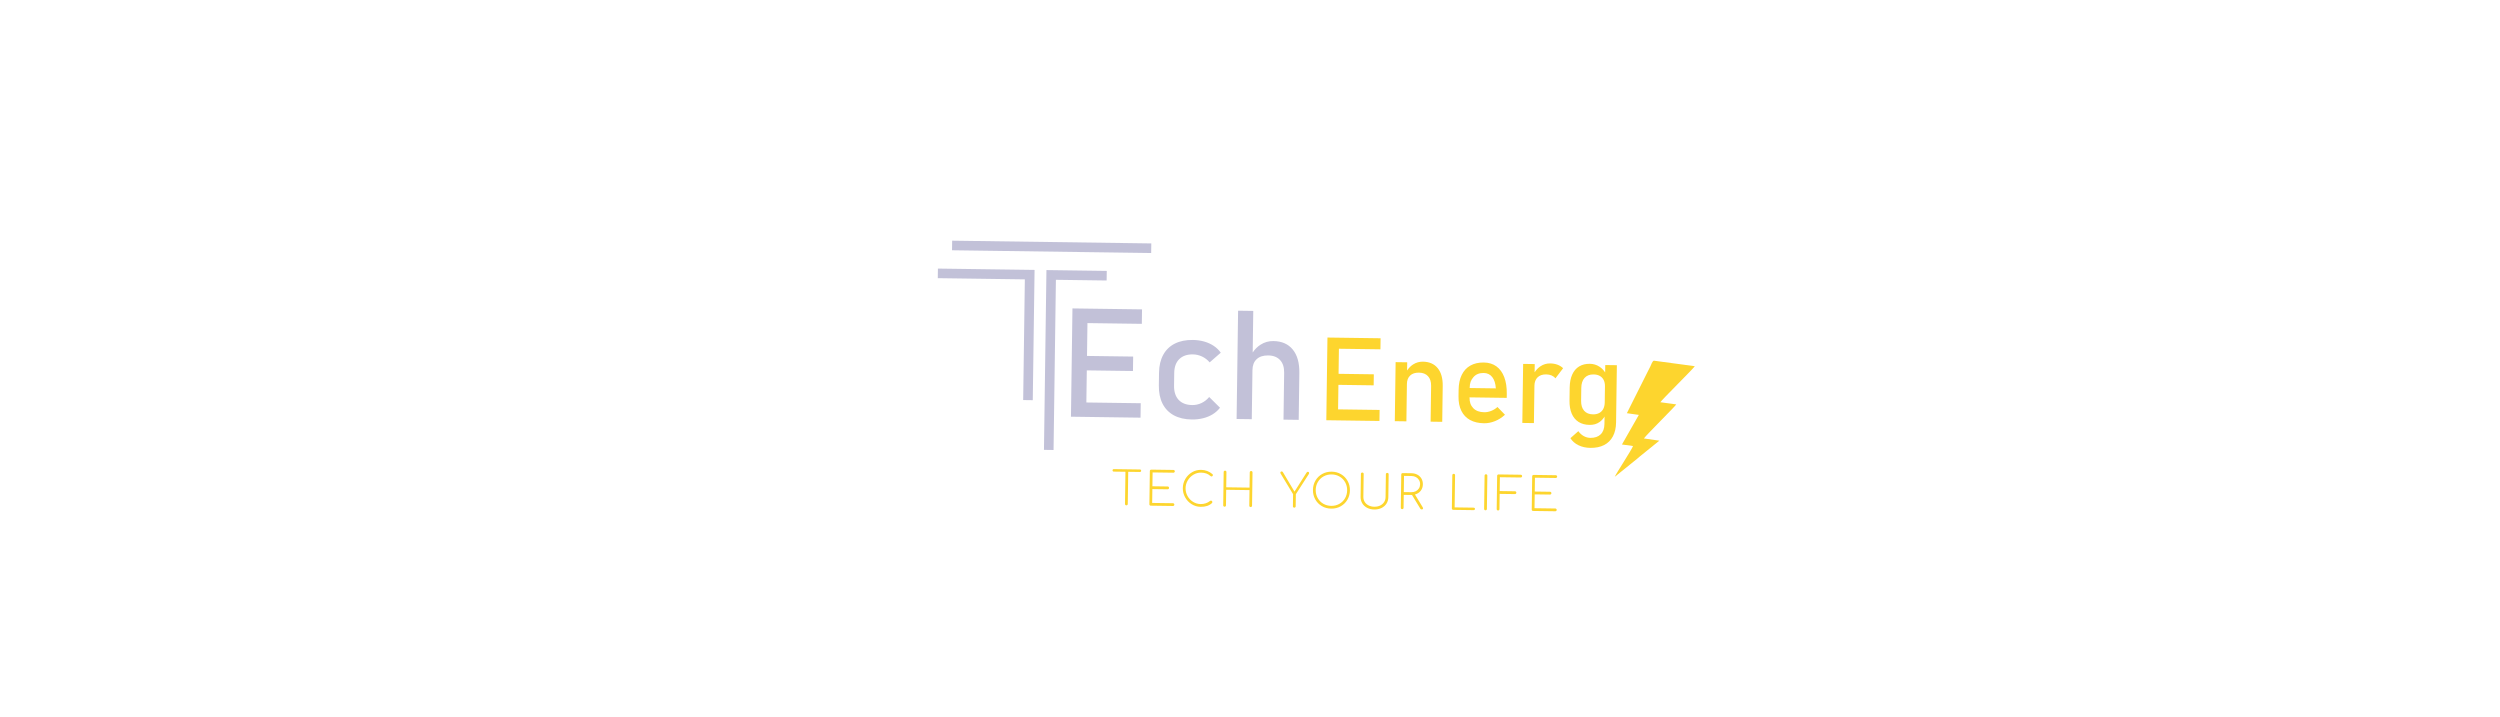
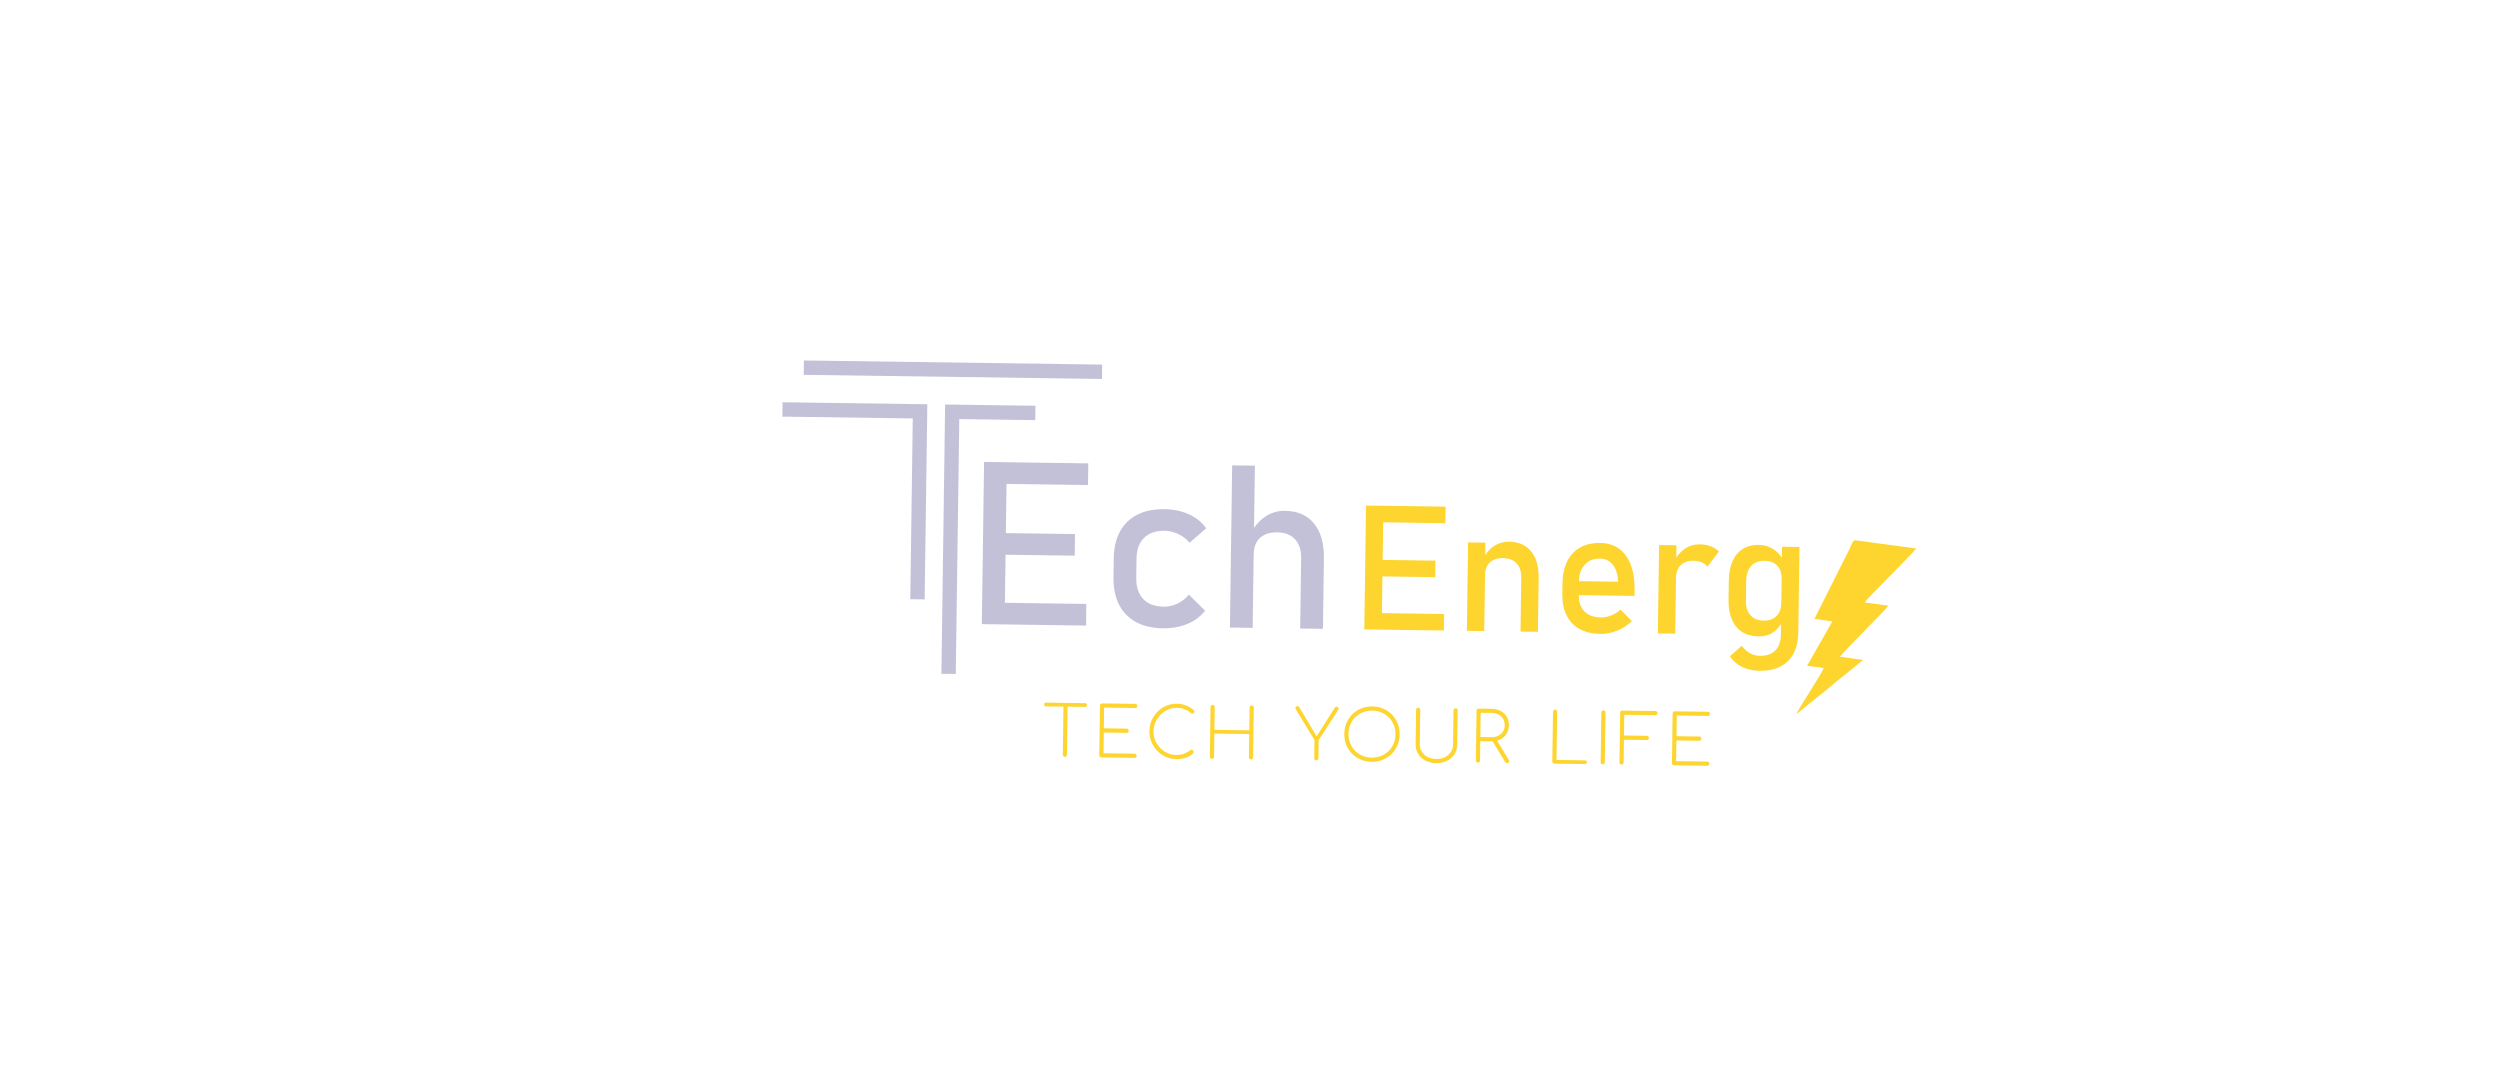
- <svg xmlns="http://www.w3.org/2000/svg" xml:space="preserve" width="700.686mm" height="200.903mm" version="1.1" style="shape-rendering:geometricPrecision; text-rendering:geometricPrecision; image-rendering:optimizeQuality; fill-rule:evenodd; clip-rule:evenodd" viewBox="0 0 26000.6 20000.28">
+ <svg xmlns="http://www.w3.org/2000/svg" xml:space="preserve" width="700.686mm" height="300.903mm" version="1.1" style="shape-rendering:geometricPrecision; text-rendering:geometricPrecision; image-rendering:optimizeQuality; fill-rule:evenodd; clip-rule:evenodd" viewBox="0 0 26000.6 20000.28">
  <defs>
    <style type="text/css">
   
    .fil2 {fill:#FDD52E}
    .fil1 {fill:#FDD52E;fill-rule:nonzero}
    .fil0 {fill:#C2C1D8;fill-rule:nonzero}
   
  </style>
  </defs>
  <g id="Camada_x0020_1">
    <path class="fil0" d="M8252.06 8608.15l218.46 3.02 1517.2 20.94 -5.57 403.59 -1517.2 -20.94 -12.65 916.42 1288.08 17.78 -5.56 402.87 -1288.08 -17.78 -12.36 895.85 1517.18 20.94 -5.56 402.87 -1517.18 -20.94 -218.48 -3.01 -205.69 -2.84 41.72 -3021.6 205.69 2.83zm-3562.1 -1892.81l5556.41 76.69 -3.71 267.69 -5556.39 -76.69 3.69 -267.69zm2898.39 823.91l1415.44 19.54 -3.7 267.69 -1415.43 -19.54 -65.53 4748.67 -267.71 -3.69 65.56 -4748.67 3.69 -267.7 267.68 3.7zm-916.83 3623.17l46.48 -3367.44 -2429.33 -33.53 3.69 -267.69 2429.34 33.53 267.68 3.69 -3.69 267.7 -46.47 3367.43 -267.7 -3.69zm4705.41 542.25c-196.48,-2.71 -364.07,-41.9 -502.08,-116.88 -138.01,-75.69 -242.94,-183.56 -314.77,-325.01 -71.12,-140.75 -105.68,-310.06 -102.95,-507.97l4.91 -355.35c2.7,-195.76 41.89,-361.93 116.85,-499.24 75.67,-138.01 183.54,-242.22 323.55,-312.66 140.05,-71.13 308.65,-104.98 505.13,-102.27 112.07,1.55 217.55,16.48 316.48,44.81 98.94,28.33 187.06,68.56 265.79,121.43 78.02,52.15 143.11,115.48 194.61,189.26l-309.5 270.29c-60.05,-70.36 -130.25,-124.54 -211.99,-163.27 -81.07,-37.99 -165.92,-58.33 -254.59,-59.56 -163.14,-2.25 -290.71,42.1 -382.08,132.36 -91.34,90.25 -137.79,218.03 -140.09,384.71l-4.92 355.35c-2.33,170.24 40.52,302.07 127.93,396.22 88.07,94.14 215.09,142.72 379.64,144.99 90.09,1.25 176.21,-18.14 258.33,-56.72 82.83,-39.3 153.83,-95.09 214.44,-168.02l301.62 299.29c-54.91,71.59 -122.41,131.67 -201.85,181.65 -80.14,49.27 -169.33,86.36 -269,111.22 -99.64,24.87 -204.12,36.91 -315.46,35.37zm2576.18 -1303.13c2.1,-152.5 -35.28,-270.78 -113.59,-354.86 -77.57,-84.08 -187.64,-127.46 -330.2,-129.43 -139.04,-1.92 -245.94,32.8 -322.83,104.09 -76.17,70.6 -115.88,172.22 -117.7,303.44l-18.93 1371.77 -423.44 -5.84 41.71 -3021.6 423.43 5.84 -16.02 1160.08c60.86,-91.06 134.22,-163.96 220.84,-218.67 108.07,-68.76 227.01,-101.87 357.49,-100.07 234.08,3.24 413.89,82.33 540.16,237.31 126.27,154.99 187.12,372.2 183.28,651.67l-18.08 1309.35 -424.16 -5.85 18.04 -1307.23z" />
    <polygon class="fil1" points="15161.53,9417.86 15318.63,9420.03 15485.44,9422.33 16644.03,9438.32 16639.76,9746.51 15481.2,9730.52 15471.53,10430.33 16455.16,10443.9 16450.9,10751.55 15467.29,10737.98 15457.85,11422.08 16616.41,11438.07 16612.17,11745.72 15453.59,11729.73 15286.77,11727.43 15129.68,11725.26 " />
    <path class="fil1" d="M17063.36 10104.49l323.34 4.47 -3.16 229.24c46.49,-71.07 102.53,-127.84 168.67,-170.07 82.54,-52.51 173.34,-78.33 273.03,-76.96 178.73,2.47 316.05,62.87 412.46,181.22 96.43,118.35 142.9,284.22 139.95,497.62l-13.79 999.89 -323.91 -4.47 13.78 -998.25c1.59,-116.45 -26.94,-206.78 -86.75,-270.98 -59.24,-64.21 -143.29,-97.34 -252.15,-98.85 -106.17,-1.46 -187.8,25.59 -246.54,81.13 -58.19,54.98 -88.54,133.66 -89.94,234.96l-14.39 1042.66 -323.33 -4.47 22.73 -1647.14z" />
    <path class="fil1" d="M19129.36 10826.44l730.13 10.08 0 0c-7.89,-134.46 -41.11,-239.47 -99.66,-314.49 -58.58,-75.59 -138.2,-114.06 -238.95,-115.45 -122.43,-1.69 -218.31,37.07 -286.58,116.85 -68.27,79.23 -102.92,155.67 -104.94,303.01zm-3.61 260.54c-1.88,136.5 33.17,227.44 103.65,301.01 71.04,74.13 172.9,112.37 305.05,114.19 65.55,0.91 130.74,-11.73 195.56,-37.4 64.82,-25.1 123.3,-61.67 174.85,-108.63l0 0 209.4 215.79 0 0c-82.34,76.88 -174.71,136.28 -277.12,177.67 -101.88,41.38 -204.55,61.63 -306.93,60.22 -152.21,-2.1 -282.35,-32.6 -389.34,-90.96 -106.99,-58.91 -188.15,-143.99 -242.96,-255.28 -55.36,-111.27 -81.68,-244.91 -79.51,-401.44l2.55 -185.79c2.25,-163.03 31.26,-301.86 87.56,-416.48 55.75,-114.63 136.05,-201.27 240.87,-259.95 104.28,-58.7 229.81,-87.31 375.52,-85.3 137.58,1.9 254.65,38.19 351.18,107.78 96.01,70.13 168.85,170.81 218.5,301.51 49.68,130.73 72.98,287.6 70.45,469.58l-1.47 107.81 -1037.81 -14.33z" />
    <path class="fil1" d="M20621.4 10153.6l323.35 4.47 -3.16 229.7c46.26,-70.35 101.57,-126.83 165.95,-169.49 81.46,-53.6 170.67,-79.45 267.61,-78.11 75.3,1.04 143.39,12.81 203.76,35.32 60.36,22.51 113,55.18 157.91,98.07l-214.65 283.09c-28.2,-35.63 -64.12,-62.66 -107.22,-81.12 -43.08,-18.49 -92.78,-28.39 -150.21,-29.18 -102.38,-1.41 -182.37,26.21 -240.03,81.76 -57.11,56.1 -86.92,134.22 -88.3,234.44l-14.4 1042.66 -323.33 -4.47 22.72 -1647.14z" />
    <path class="fil1" d="M22475.6 11855.35c-120.78,-1.66 -223.32,-29.62 -307.65,-82.78 -84.31,-53.73 -148.25,-130.98 -191.29,-232.35 -43.01,-100.81 -63.55,-221.91 -61.6,-362.74l5 -362.9c1.97,-141.91 25.31,-262.93 70.01,-362.54 44.72,-100.16 109.15,-175.65 192.74,-227.05 83.6,-50.85 183.62,-76.01 300.08,-74.4 97.49,1.35 186.51,28.03 266.52,80.06 63.14,41.07 116.67,94.51 160.31,160.81l2.84 -206.23 323.91 4.47 -22.05 1597.85c-2.1,151.12 -31.52,280.73 -88.8,387.75 -56.72,107.02 -138.57,188.23 -245.5,242.56 -106.39,54.88 -234.06,80.74 -383.56,78.67 -123.5,-1.7 -234.22,-25.98 -331.08,-73.37 -97.4,-47.4 -172.33,-113.43 -225.36,-197.59l221.58 -195.22c41.98,58.55 91.74,104.2 149.8,136.95 58.6,32.24 119.57,49.33 184.04,50.22 124.03,1.71 220.37,-31.09 289.01,-98.39 68.65,-67.32 103.58,-163.26 105.29,-288.39l2.9 -209.53c-33.58,60.51 -80.53,112.22 -140.84,155.07 -75.49,54.22 -167.41,80.58 -276.3,79.07zm428.7 -1072.15l0.05 -3.25c0.54,-67.97 -11.11,-127.16 -35.48,-176.55 -24.8,-49.64 -61.1,-88.08 -108.94,-114.74 -47.84,-26.66 -105.63,-40.46 -174.41,-41.4 -107.24,-1.49 -190.05,30.96 -250,96.76 -59.41,65.82 -89.97,159.12 -91.63,279.36l-4.95 358.57c-1.64,119.7 26.34,212.73 83.94,278.54 58.13,65.8 140.01,99.44 247.26,100.92 68.78,0.95 126.92,-11.79 175.51,-38.2 48.58,-26.43 85.94,-64.37 112.12,-114.93 25.73,-49.78 39.02,-109.17 40.37,-178.69l0.05 -3.33 6.11 -443.06z" />
    <path class="fil2" d="M23515.83 11529.01l333.55 47.31 -471.02 825.93 309.02 42.19c-31.74,100.1 -476.34,770.54 -509.17,859.49l620.65 -500.77c27.95,-24.13 48.56,-42.5 76.88,-65.97l545.73 -441.46 -431.41 -62.37c96.06,-126.3 870.21,-890.55 903.5,-950.06l-443.8 -60.27c38.35,-66.78 889.93,-904.41 961.57,-1004.77l-1137.75 -153.96c-41.76,-5.63 -83.94,121.71 -103.15,160.26 -32.77,65.77 -62.9,123.41 -94.66,186.83l-559.94 1117.62z" />
    <path class="fil1" d="M9929.15 13099.33c10.26,0.14 18.56,3.47 25,9.99 6.35,6.52 9.45,14.92 9.31,25.26 -0.16,10.26 -3.49,18.65 -10.01,24.99 -6.6,6.35 -15,9.45 -25.25,9.31l-325.85 -4.5 -12.39 897.57c-0.16,11.13 -3.93,20.3 -11.35,27.5 -7.39,7.2 -16.67,10.73 -27.8,10.57 -11.11,-0.15 -20.38,-3.93 -27.58,-11.33 -7.1,-7.41 -10.64,-16.67 -10.48,-27.8l12.39 -897.58 -325.85 -4.49c-10.27,-0.14 -18.66,-3.48 -24.99,-10 -6.35,-6.52 -9.46,-15 -9.31,-25.26 0.14,-10.35 3.47,-18.65 10,-24.99 6.52,-6.35 15,-9.45 25.26,-9.31l728.9 10.07zm301.98 1010.08c-11.22,-0.15 -20.38,-3.93 -27.58,-11.33 -7.2,-7.41 -10.74,-16.67 -10.57,-27.8l12.81 -928.53c0.15,-11.13 3.94,-20.29 11.33,-27.49 7.41,-7.21 16.68,-10.73 27.88,-10.58l619.38 8.55c10.34,0.15 19.24,3.92 26.88,11.33 7.64,7.41 11.34,16.68 11.18,27.81 -0.13,10.34 -4.08,19.25 -11.93,26.88 -7.85,7.63 -16.86,11.42 -27.21,11.27l-580.75 -8.01 -5.33 386.27 426.26 5.89c11.13,0.15 20.3,3.93 27.5,11.33 7.2,7.41 10.72,16.67 10.57,27.89 -0.16,11.13 -3.93,20.47 -11.35,28.1 -7.4,7.64 -16.68,11.43 -27.81,11.27l-426.26 -5.88 -5.33 386.28 580.76 8.01c10.35,0.14 19.24,4.18 26.87,12.02 7.63,7.76 11.34,16.86 11.19,27.2 -0.14,11.13 -4.1,20.29 -11.93,27.49 -7.85,7.2 -16.86,10.72 -27.2,10.58l-619.36 -8.55zm1390.86 32.07c-90.14,-1.24 -173.46,-25.79 -250.1,-73.63 -76.66,-47.84 -137.16,-111.8 -181.53,-191.81 -44.46,-80.09 -65.98,-166.04 -64.71,-257.85 1.27,-91.9 24.97,-177.05 71.1,-255.37 46.21,-78.4 108.02,-140.42 185.52,-186.13 77.41,-45.72 162.16,-67.94 253.97,-66.67 120.24,1.66 225.69,41.29 316.53,118.98 7.65,6.1 11.37,14.76 11.2,25.89 -0.13,10.35 -3.65,19.51 -10.64,27.59 -6.97,7.99 -16.51,11.95 -28.5,11.78 -9.48,-0.13 -20.11,-5.41 -32.04,-15.83 -64.41,-59.33 -150.24,-89.73 -257.62,-91.21 -75.55,-1.04 -146.42,18.15 -212.63,57.68 -66.28,39.43 -119.19,92.52 -158.71,159.37 -39.54,66.93 -59.92,138.57 -60.97,214.99 -1.09,78.94 17.02,152.41 54.34,220.31 37.24,67.91 88.4,122.09 153.59,162.47 65.09,40.38 135.85,61.1 212.28,62.15 101.29,1.4 190.56,-28.67 267.85,-90.3 6.06,-4.18 12.52,-6.27 19.4,-6.17 10.34,0.14 19.5,4.09 27.57,11.94 8.06,7.86 12.01,17.39 11.87,28.52 -0.17,11.21 -3.33,20.12 -9.43,26.91 -74.82,72.88 -180.96,108.29 -318.34,106.39zm668.93 -3.64c-11.21,-0.15 -20.38,-3.93 -27.58,-11.33 -7.21,-7.41 -10.72,-16.67 -10.58,-27.8l12.82 -928.53c0.16,-11.13 3.93,-20.29 11.34,-27.49 7.4,-7.21 16.66,-10.73 27.89,-10.58 11.13,0.16 20.28,3.94 27.5,11.34 7.2,7.4 10.72,16.67 10.56,27.8l-5.87 424.96 650.33 8.98 5.86 -424.96c0.15,-11.13 3.94,-20.3 11.33,-27.5 7.4,-7.2 16.68,-10.73 27.81,-10.57 10.34,0.14 19.34,3.92 26.88,11.32 7.64,7.41 11.42,16.68 11.27,27.81l-12.81 928.53c-0.17,11.13 -4.2,20.29 -12.03,27.48 -7.75,7.2 -16.86,10.73 -27.2,10.58 -11.13,-0.15 -20.29,-3.93 -27.5,-11.33 -7.2,-7.41 -10.73,-16.67 -10.56,-27.8l5.99 -434.01 -650.33 -8.97 -5.99 434c-0.14,11.13 -3.93,20.3 -11.33,27.5 -7.4,7.2 -16.67,10.73 -27.8,10.57zm2324.25 -973.84c10.34,0.15 18.64,3.65 24.98,10.61 6.34,6.96 9.44,15.61 9.29,25.95 -0.13,9.39 -2.42,17.54 -6.76,24.35l-363.27 564.29 -4.66 337.42c-0.16,11.12 -3.93,20.29 -11.35,27.49 -7.39,7.2 -16.66,10.73 -27.88,10.57 -11.13,-0.15 -20.3,-3.93 -27.5,-11.33 -7.2,-7.41 -10.72,-16.67 -10.56,-27.8l4.66 -337.42 -347.56 -574.1c-5,-9.55 -7.5,-17.67 -7.41,-24.54 0.15,-10.35 3.74,-18.9 10.7,-25.68 6.96,-6.77 15.97,-10.04 27.19,-9.88 11.13,0.15 21.31,5.42 30.64,15.9l326.01 547.98 335.76 -529.89c6.21,-9.31 12.03,-15.66 17.65,-19.06 5.69,-3.32 12.33,-4.96 20.07,-4.86zm650.68 1027.77c-97.02,-1.34 -184.44,-25.06 -262.41,-71.27 -77.89,-46.12 -138.85,-108.79 -182.88,-187.92 -43.96,-79.21 -65.26,-167.33 -63.92,-264.27 1.33,-96.16 25.04,-183.22 71.17,-261.2 46.21,-77.88 108.87,-138.84 188.01,-182.88 79.2,-43.95 167.24,-65.26 264.26,-63.92 96.16,1.33 183.22,25.05 261.2,71.17 77.88,46.21 138.84,108.88 182.88,188.01 43.95,79.21 65.27,166.9 63.95,263.05 -1.34,96.94 -25.08,184.44 -71.19,262.41 -46.22,77.89 -108.89,138.85 -188,182.8 -79.22,44.04 -166.91,65.35 -263.07,64.02zm1.07 -77.29c81.54,1.13 156.15,-16.88 223.61,-54.21 67.48,-37.25 120.81,-89.12 159.89,-155.54 39.19,-66.41 59.26,-140.92 60.4,-223.25 1.11,-81.64 -16.9,-156.15 -54.23,-223.62 -37.25,-67.47 -89.11,-120.8 -155.54,-159.89 -66.41,-39.18 -140.48,-59.33 -222.02,-60.46 -82.43,-1.13 -157.37,16.96 -224.85,54.29 -67.47,37.25 -120.79,89.12 -159.89,155.54 -39.18,66.41 -59.33,140.4 -60.44,222.03 -1.14,82.34 16.95,157.37 54.27,224.84 37.25,67.47 89.13,120.8 155.54,159.89 66.41,39.18 140.84,59.25 223.26,60.38zm1200.7 101.62c-74.69,-1.03 -141.26,-16.73 -199.62,-47.19 -58.46,-30.46 -103.61,-72.3 -135.48,-125.52 -31.88,-53.23 -47.4,-113.79 -46.45,-181.6l8.8 -638.75c0.17,-12 3.96,-21.43 11.36,-28.2 7.39,-6.76 16.65,-10.03 27.88,-9.87 11.98,0.16 21.34,3.68 28.11,10.65 6.77,6.96 10.11,16.48 9.94,28.48l-8.8 638.75c-0.72,52.34 11.75,99.3 37.35,140.87 25.61,41.57 61.67,74.33 108.12,98.1 46.46,23.86 99.78,36.16 159.84,36.99 60.09,0.83 113.72,-10 160.8,-32.56 47.1,-22.48 84.24,-54.23 111.4,-95.08 27.17,-40.84 41.12,-87.43 41.84,-139.77l8.83 -638.75c0.16,-12 3.94,-21.42 11.33,-28.19 7.41,-6.77 16.67,-10.03 27.88,-9.88 12.01,0.17 21.44,3.69 28.21,10.65 6.77,6.97 10.03,16.49 9.87,28.49l-8.83 638.75c-0.92,67.81 -18.27,127.92 -52.05,180.24 -33.76,52.32 -80.33,92.89 -139.5,121.73 -59.18,28.83 -126.15,42.69 -200.83,41.66zm1352.24 -61.16c6.69,12.09 9.95,21.96 9.84,29.7 -0.13,9.48 -3.88,16.73 -11.26,21.76 -7.27,5.03 -17.84,7.49 -31.58,7.3 -8.59,-0.12 -15.44,-1.95 -20.52,-5.41 -5.18,-3.55 -9.79,-8.75 -13.96,-15.67l-231.78 -381.9 -23.12 -0.32 -207.36 -2.86 -4.97 360.63c-0.16,11.12 -3.76,20.29 -10.73,27.5 -6.97,7.21 -16.41,10.73 -28.4,10.56 -11.23,-0.15 -20.38,-3.93 -27.59,-11.33 -7.2,-7.41 -10.73,-16.67 -10.57,-27.8l12.82 -928.53c0.16,-11.99 3.94,-21.42 11.33,-28.19 7.41,-6.76 16.67,-10.03 27.88,-9.87l245.95 3.39c61.83,0.85 117.02,14.49 165.53,40.9 48.6,26.41 86.35,63.01 113.19,109.73 26.83,46.81 39.84,99.77 39.01,158.98 -0.97,70.42 -21.36,130.92 -61.1,181.41 -39.84,50.59 -92.82,84.81 -159.26,102.76l216.65 357.26zm-321.31 -421.74c47.2,0.65 89.41,-8.25 126.54,-26.61 37.2,-18.44 66.52,-44.64 88.04,-78.69 21.52,-34.06 32.56,-72.51 33.15,-115.46 0.61,-43.73 -9.37,-83.17 -29.93,-118.24 -20.56,-35.07 -49.13,-62.51 -85.82,-82.32 -36.59,-19.81 -78.54,-30.04 -125.74,-30.69l-207.36 -2.86 -6.23 452 207.35 2.87zm1171.89 492.7c-10.33,-0.15 -19.33,-3.92 -26.88,-11.33 -7.63,-7.41 -11.43,-16.68 -11.26,-27.81l12.8 -928.53c0.16,-11.12 4.2,-20.29 12.03,-27.48 7.76,-7.2 16.85,-10.73 27.2,-10.58 11.12,0.15 20.3,3.93 27.5,11.33 7.2,7.41 10.72,16.67 10.56,27.8l-12.38 897.58 529.3 7.3c11.13,0.15 20.29,3.5 27.51,10.03 7.21,6.54 10.74,15.02 10.6,25.28 -0.13,10.35 -3.9,18.64 -11.3,24.97 -7.39,6.34 -16.64,9.43 -27.77,9.27l-567.91 -7.83zm900.45 12.42c-11.22,-0.15 -20.38,-3.93 -27.58,-11.33 -7.2,-7.41 -10.73,-16.67 -10.57,-27.8l12.81 -928.53c0.15,-11.13 3.94,-20.29 11.33,-27.49 7.41,-7.2 16.68,-10.73 27.89,-10.57 11.12,0.15 20.3,3.93 27.5,11.33 7.2,7.41 10.72,16.67 10.57,27.8l-12.81 928.52c-0.16,11.13 -3.93,20.3 -11.35,27.5 -7.39,7.2 -16.66,10.73 -27.79,10.57zm350.54 4.84c-11.13,-0.15 -20.28,-3.93 -27.5,-11.33 -7.2,-7.41 -10.72,-16.67 -10.56,-27.8l12.82 -928.53c0.14,-11.13 3.93,-20.29 11.33,-27.49 7.4,-7.21 16.67,-10.73 27.8,-10.58l619.45 8.55c10.25,0.15 19.25,3.92 26.88,11.33 7.64,7.41 11.34,16.68 11.18,27.81 -0.13,10.34 -4.09,19.25 -11.93,26.88 -7.84,7.63 -16.95,11.42 -27.2,11.27l-580.85 -8.01 -5.34 386.27 426.28 5.89c11.21,0.15 20.38,3.93 27.59,11.33 7.2,7.41 10.71,16.67 10.57,27.89 -0.16,11.13 -3.95,20.47 -11.35,28.1 -7.42,7.64 -16.69,11.43 -27.89,11.27l-426.28 -5.88 -5.87 424.96c-0.14,11.13 -3.93,20.3 -11.32,27.5 -7.32,7.2 -16.68,10.73 -27.81,10.57zm977.83 13.5c-11.23,-0.16 -20.38,-3.94 -27.58,-11.34 -7.21,-7.4 -10.74,-16.67 -10.58,-27.8l12.82 -928.52c0.14,-11.13 3.93,-20.3 11.33,-27.5 7.41,-7.2 16.68,-10.72 27.88,-10.57l619.37 8.55c10.35,0.14 19.25,3.92 26.88,11.33 7.65,7.41 11.35,16.67 11.18,27.8 -0.13,10.35 -4.08,19.25 -11.92,26.88 -7.86,7.63 -16.87,11.42 -27.21,11.28l-580.76 -8.02 -5.33 386.28 426.26 5.88c11.13,0.16 20.31,3.94 27.5,11.34 7.2,7.4 10.73,16.67 10.58,27.88 -0.16,11.13 -3.93,20.47 -11.35,28.11 -7.4,7.64 -16.67,11.42 -27.81,11.27l-426.26 -5.89 -5.33 386.28 580.76 8.02c10.34,0.14 19.24,4.18 26.87,12.02 7.64,7.76 11.34,16.85 11.19,27.2 -0.15,11.13 -4.11,20.29 -11.94,27.49 -7.85,7.19 -16.85,10.72 -27.2,10.58l-619.35 -8.55z" />
  </g>
</svg>
